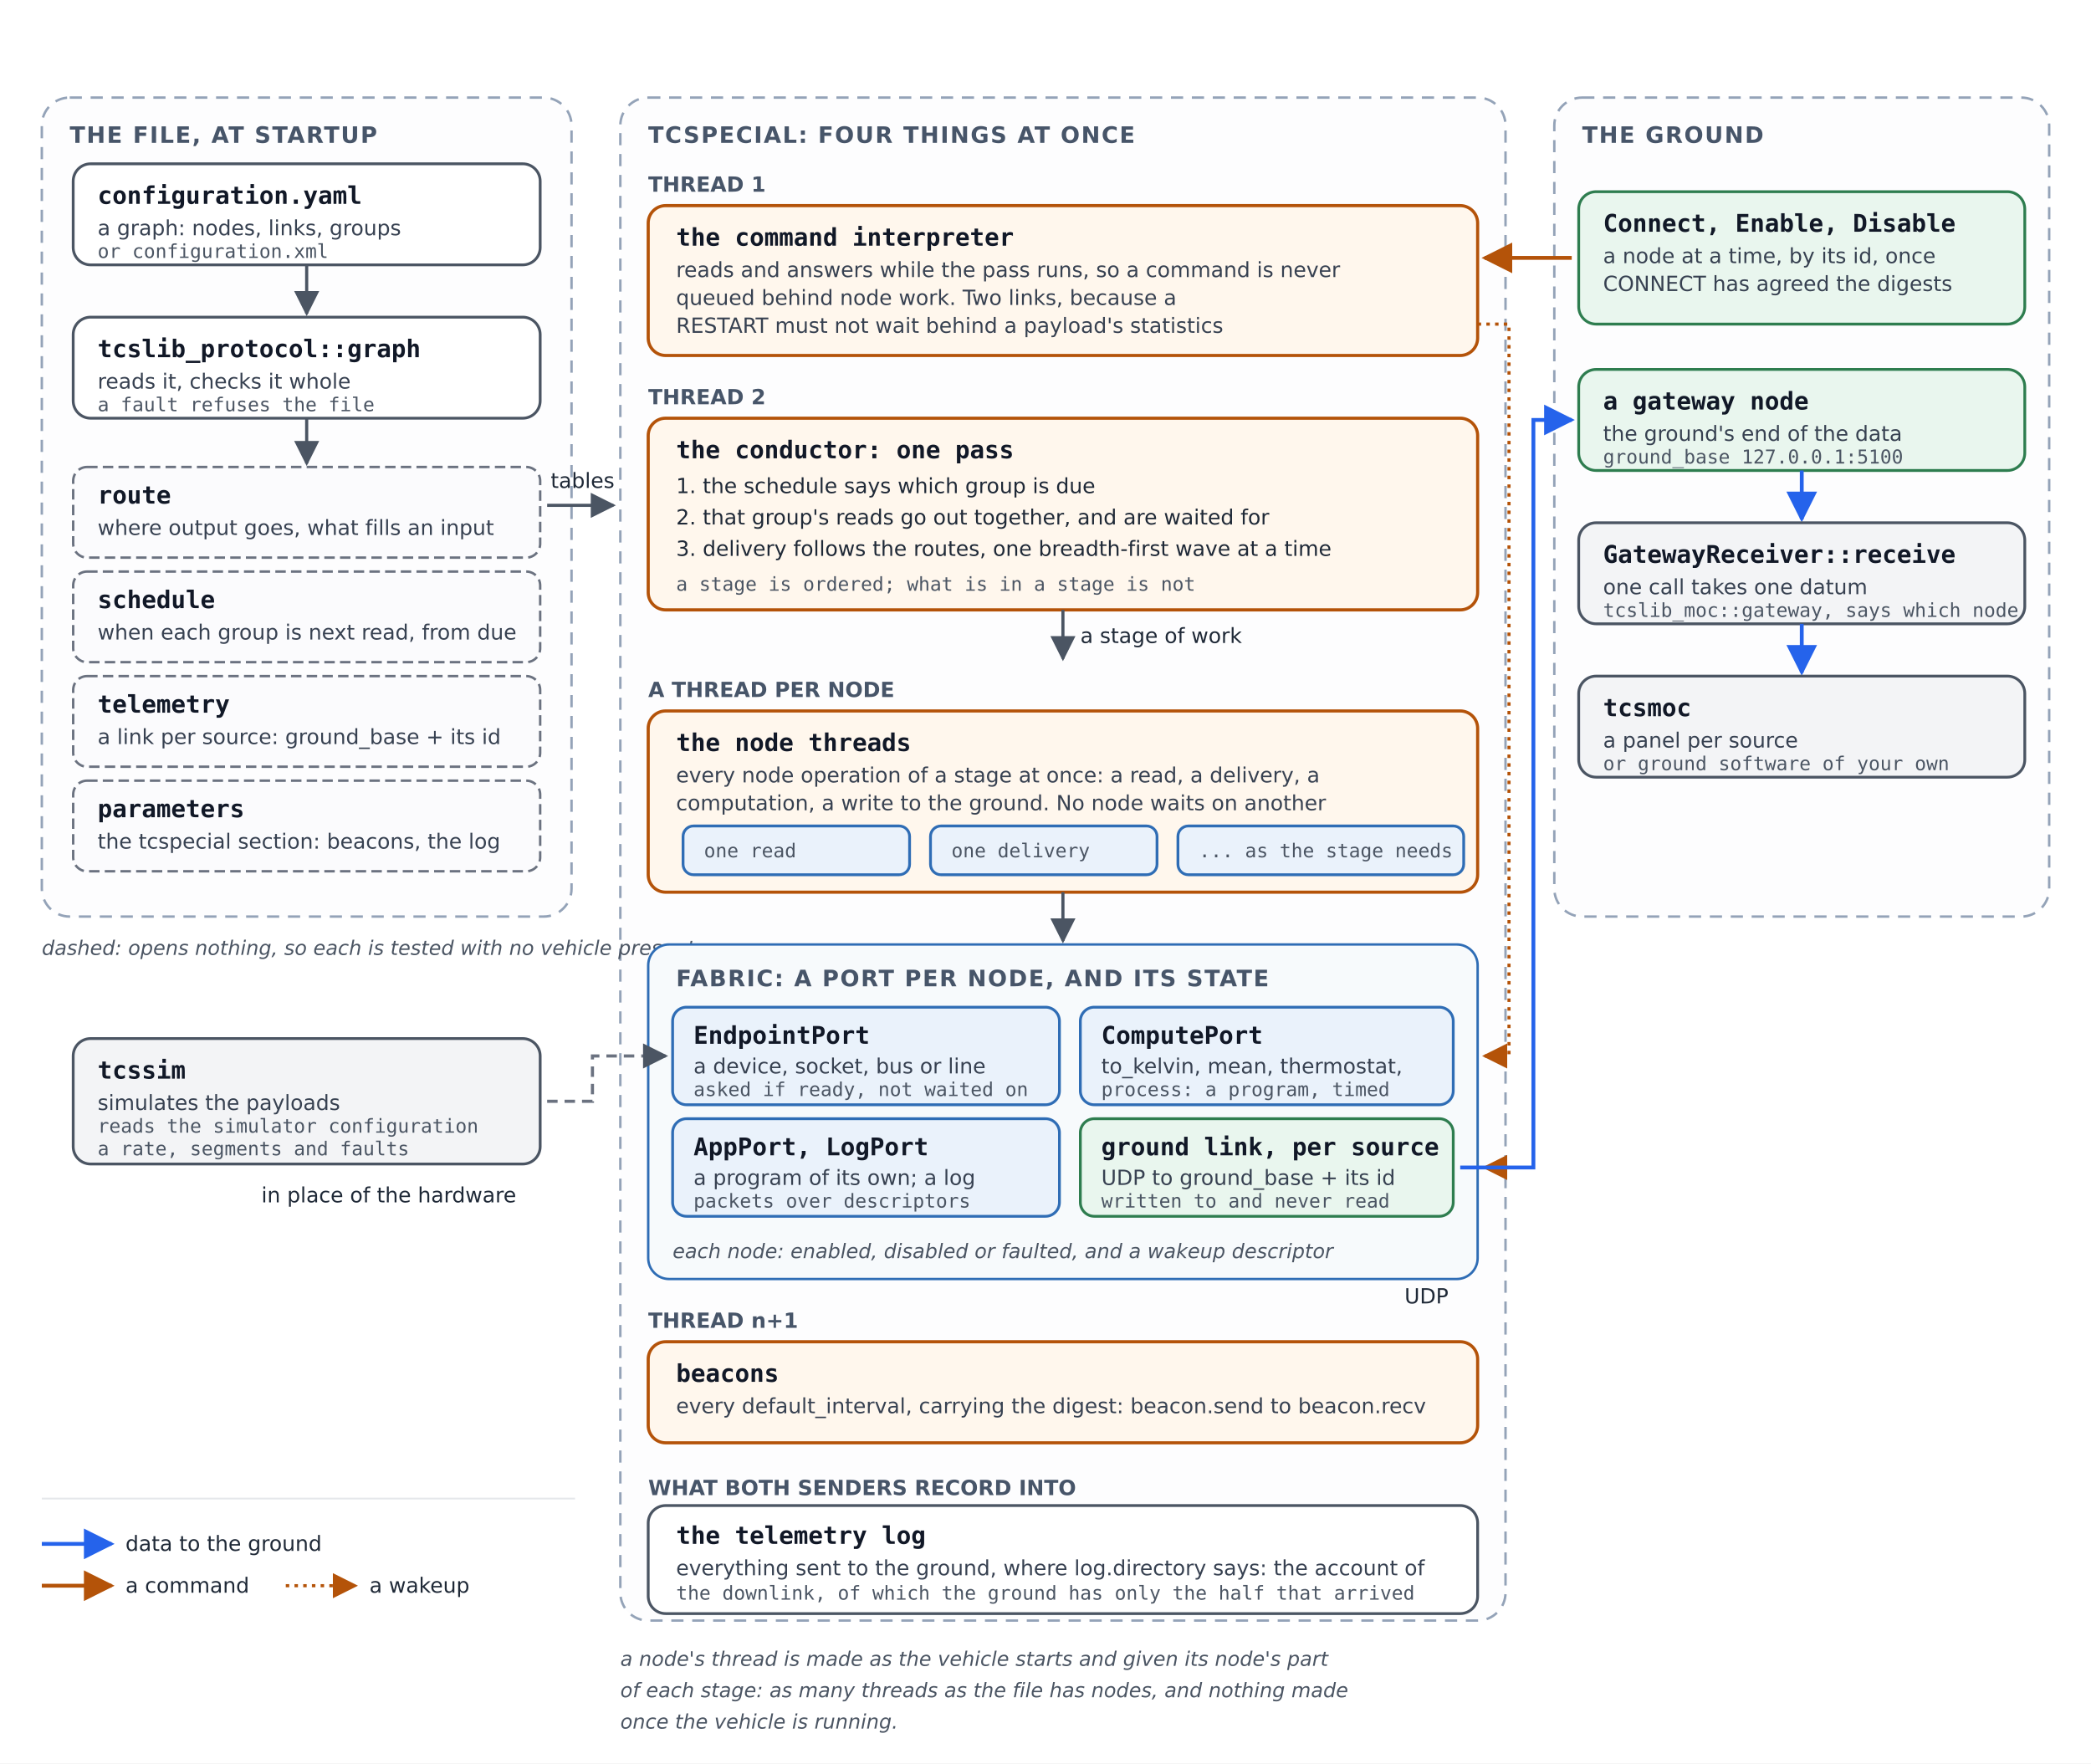
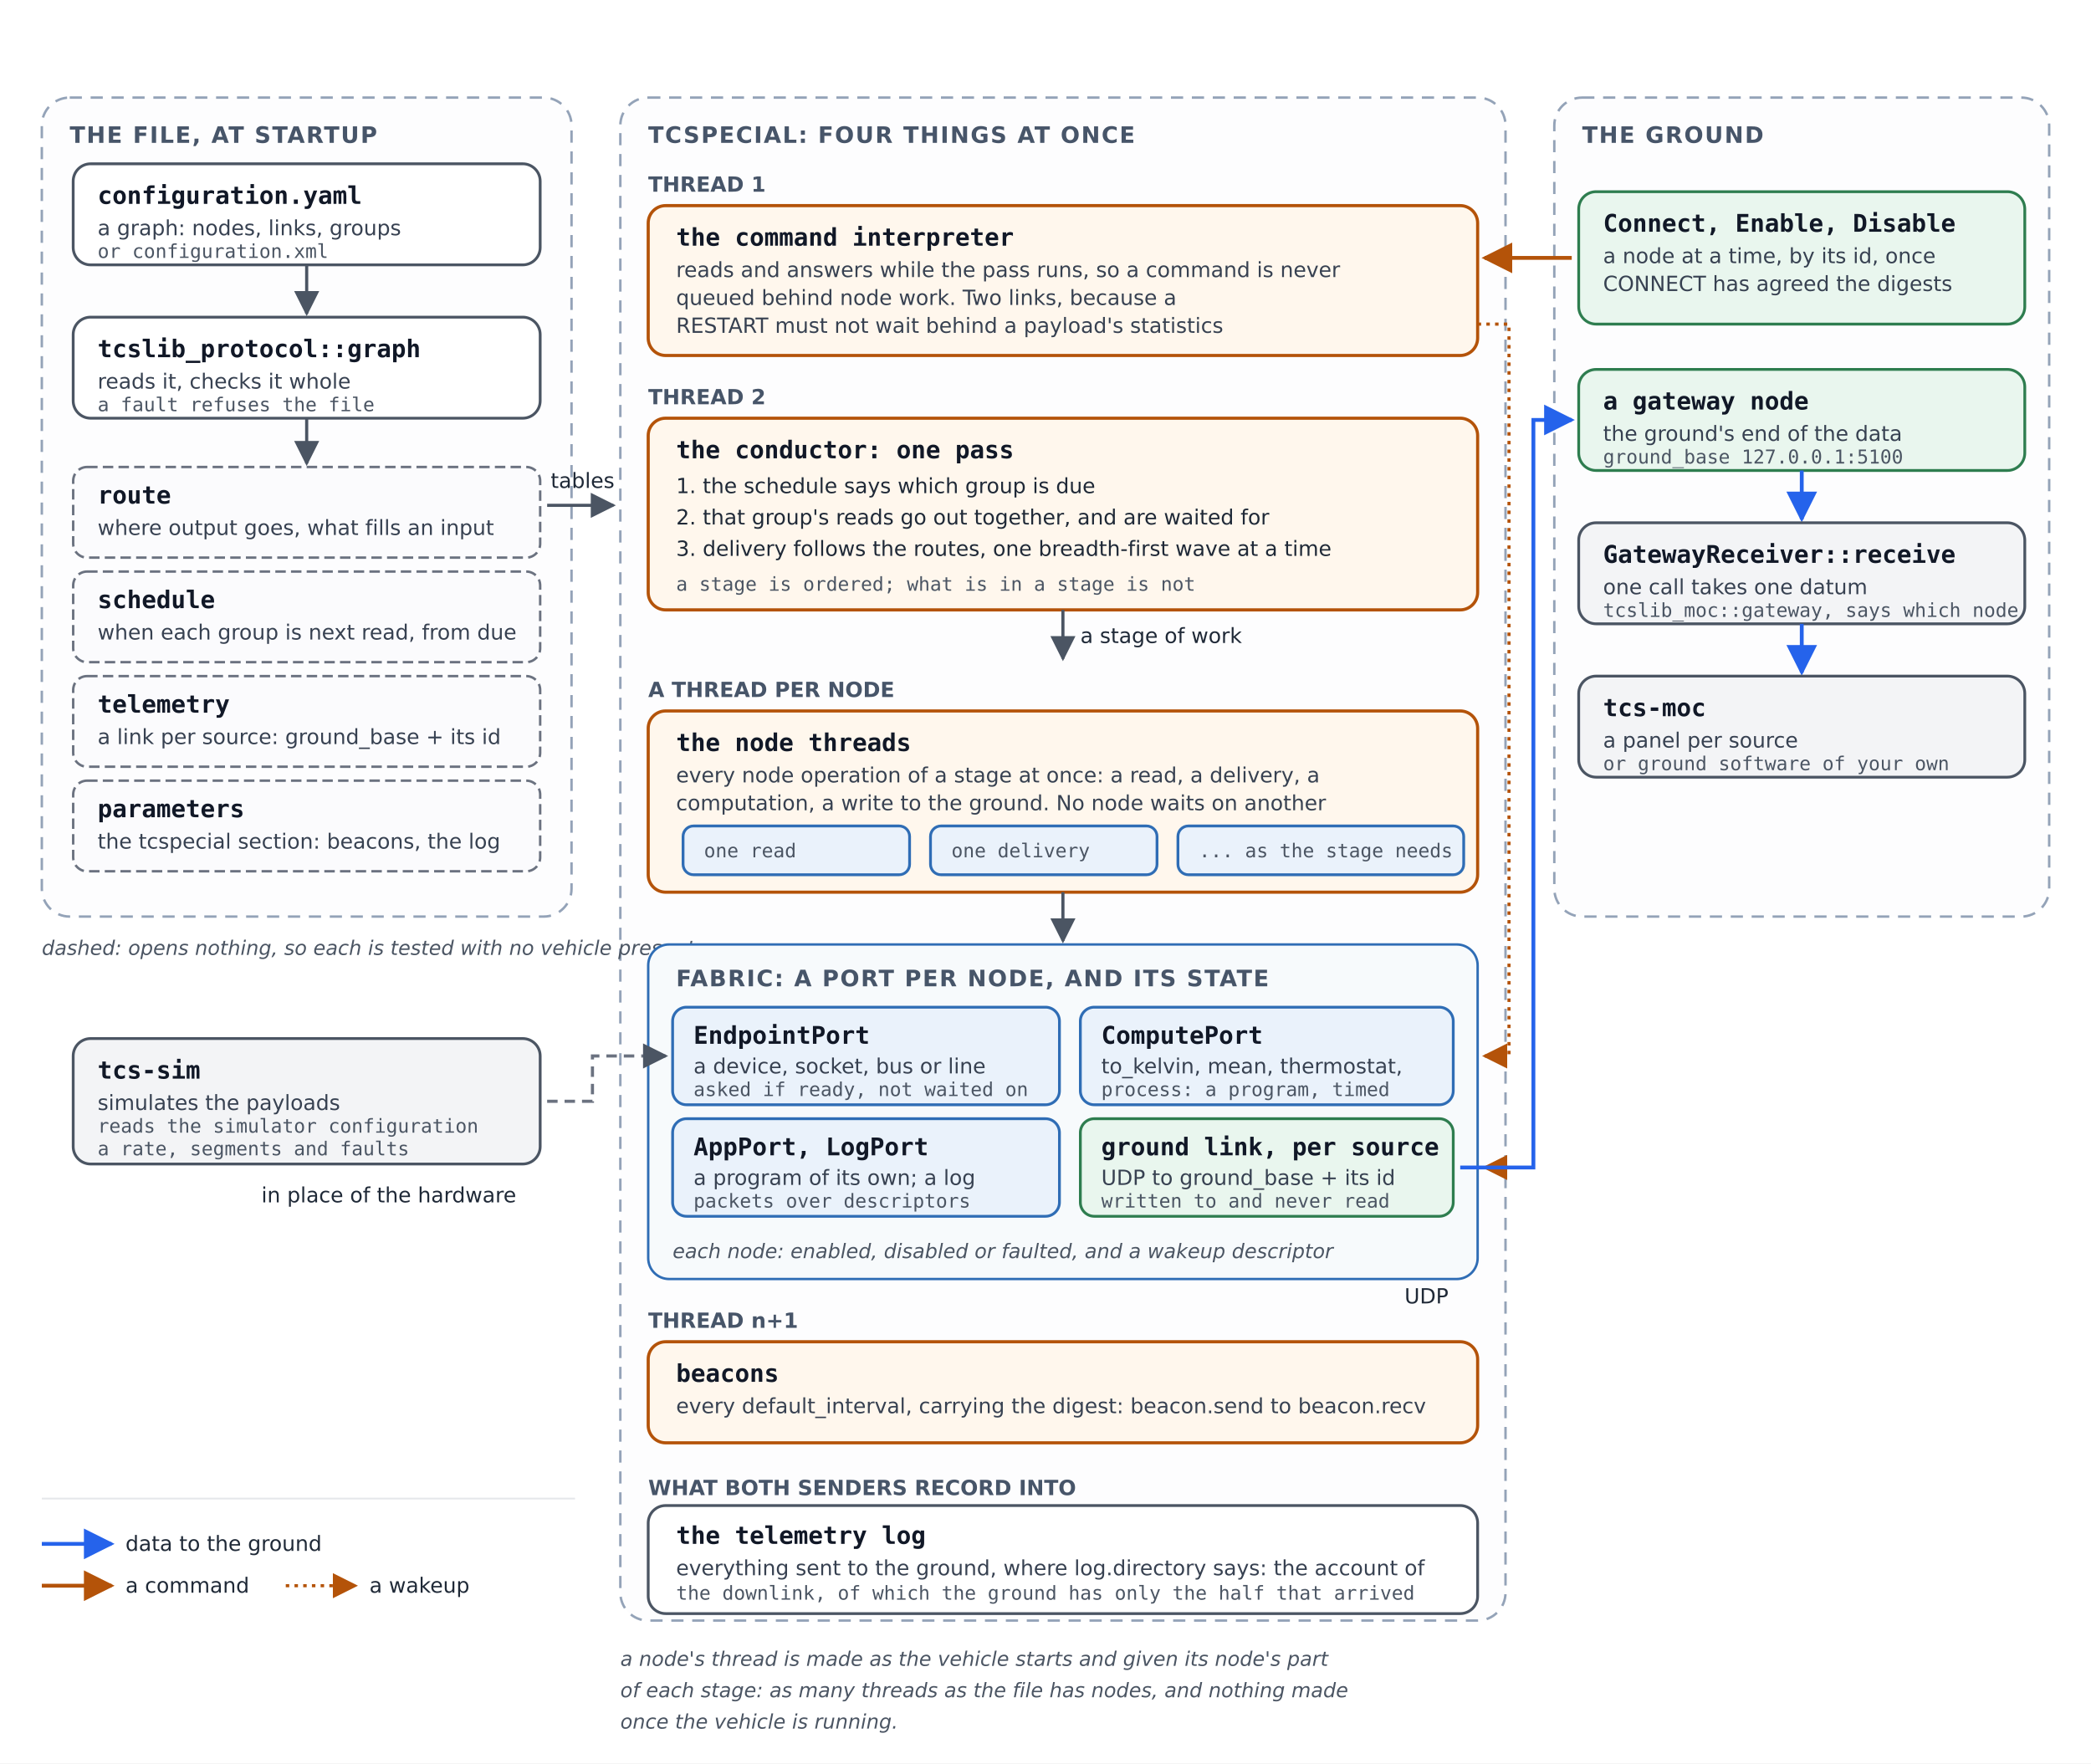
<svg xmlns="http://www.w3.org/2000/svg" width="1200" height="1012" viewBox="0 0 1200 1012" role="img" aria-labelledby="title desc">
  <defs>
    <style>
      text { font-family: "DejaVu Sans", Helvetica, Arial, sans-serif; fill: #111827; }
      .name { font-family: "DejaVu Sans Mono", Menlo, Consolas, monospace; font-size: 14px; font-weight: bold; }
      .kind { font-size: 12px; fill: #374151; }
      .detail { font-family: "DejaVu Sans Mono", Menlo, Consolas, monospace; font-size: 11px; fill: #4b5563; }
      .step { font-size: 12px; fill: #1f2937; }
      .heading { font-size: 13px; font-weight: bold; fill: #475569; letter-spacing: 0.06em; }
      .lane { font-size: 12px; font-weight: bold; fill: #475569; }
      .label { font-size: 12px; fill: #1f2937; }
      .note { font-size: 11.5px; fill: #4b5563; font-style: italic; }
      .file { fill: #ffffff; stroke: #4b5563; stroke-width: 1.6; }
      .piece { fill: #fbfbfd; stroke: #6b7280; stroke-width: 1.4; stroke-dasharray: 6 3; }
      .port { fill: #eaf2fb; stroke: #2f6db5; stroke-width: 1.6; }
      .holder { fill: #f7fafc; stroke: #2f6db5; stroke-width: 1.4; }
      .gateway { fill: #e9f6ee; stroke: #2e7d4f; stroke-width: 1.6; }
      .ground { fill: #f3f4f6; stroke: #4b5563; stroke-width: 1.6; }
      .thread { fill: #fff7ed; stroke: #b45309; stroke-width: 1.8; }
      .band { fill: #fdfdfe; stroke: #94a3b8; stroke-width: 1.4; stroke-dasharray: 7 5; }
      .groundward { fill: none; stroke: #2563eb; stroke-width: 2.2; }
      .becomes { fill: none; stroke: #4b5563; stroke-width: 1.8; }
      .commanding { fill: none; stroke: #b45309; stroke-width: 2.2; }
      .waking { fill: none; stroke: #b45309; stroke-width: 1.8; stroke-dasharray: 2 3; }
      .simulated { fill: none; stroke: #6b7280; stroke-width: 1.8; stroke-dasharray: 6 4; }
    </style>
    <marker id="arrow-blue" viewBox="0 0 10 10" refX="9" refY="5" markerWidth="8" markerHeight="8" orient="auto-start-reverse">
      <path d="M0,0 L10,5 L0,10 z" fill="#2563eb" />
    </marker>
    <marker id="arrow-grey" viewBox="0 0 10 10" refX="9" refY="5" markerWidth="8" markerHeight="8" orient="auto-start-reverse">
      <path d="M0,0 L10,5 L0,10 z" fill="#4b5563" />
    </marker>
    <marker id="arrow-amber" viewBox="0 0 10 10" refX="9" refY="5" markerWidth="8" markerHeight="8" orient="auto-start-reverse">
      <path d="M0,0 L10,5 L0,10 z" fill="#b45309" />
    </marker>
  </defs>
  <rect width="1200" height="1012" fill="#ffffff" />
  <rect class="band" x="24" y="56" width="304" height="470" rx="16" />
  <text class="heading" x="40" y="82">THE FILE, AT STARTUP</text>
  <rect class="band" x="356" y="56" width="508" height="874" rx="16" />
  <text class="heading" x="372" y="82">TCSPECIAL: FOUR THINGS AT ONCE</text>
  <rect class="band" x="892" y="56" width="284" height="470" rx="16" />
  <text class="heading" x="908" y="82">THE GROUND</text>
  <rect class="file" x="42" y="94" width="268" height="58" rx="10" />
  <text class="name" x="56" y="117">configuration.yaml</text>
  <text class="kind" x="56" y="135">a graph: nodes, links, groups</text>
  <text class="detail" x="56" y="148">or configuration.xml</text>
  <path class="becomes" d="M176,152 L176,180" marker-end="url(#arrow-grey)" />
  <rect class="file" x="42" y="182" width="268" height="58" rx="10" />
  <text class="name" x="56" y="205">tcslib_protocol::graph</text>
  <text class="kind" x="56" y="223">reads it, checks it whole</text>
  <text class="detail" x="56" y="236">a fault refuses the file</text>
  <path class="becomes" d="M176,240 L176,266" marker-end="url(#arrow-grey)" />
  <rect class="piece" x="42" y="268" width="268" height="52" rx="8" />
  <text class="name" x="56" y="289">route</text>
  <text class="kind" x="56" y="307">where output goes, what fills an input</text>
  <rect class="piece" x="42" y="328" width="268" height="52" rx="8" />
  <text class="name" x="56" y="349">schedule</text>
  <text class="kind" x="56" y="367">when each group is next read, from due</text>
  <rect class="piece" x="42" y="388" width="268" height="52" rx="8" />
  <text class="name" x="56" y="409">telemetry</text>
  <text class="kind" x="56" y="427">a link per source: ground_base + its id</text>
  <rect class="piece" x="42" y="448" width="268" height="52" rx="8" />
  <text class="name" x="56" y="469">parameters</text>
  <text class="kind" x="56" y="487">the tcspecial section: beacons, the log</text>
  <text class="note" x="24" y="548">dashed: opens nothing, so each is tested with no vehicle present</text>
  <path class="becomes" d="M314,290 L352,290" marker-end="url(#arrow-grey)" />
  <text class="label" x="316" y="280">tables</text>
  <text class="lane" x="372" y="110">THREAD 1</text>
  <rect class="thread" x="372" y="118" width="476" height="86" rx="10" />
  <text class="name" x="388" y="141">the command interpreter</text>
  <text class="kind" x="388" y="159">reads and answers while the pass runs, so a command is never</text>
  <text class="kind" x="388" y="175">queued behind node work. Two links, because a</text>
  <text class="kind" x="388" y="191">RESTART must not wait behind a payload's statistics</text>
  <text class="lane" x="372" y="232">THREAD 2</text>
  <rect class="thread" x="372" y="240" width="476" height="110" rx="10" />
  <text class="name" x="388" y="263">the conductor: one pass</text>
  <text class="step" x="388" y="283">1. the schedule says which group is due</text>
  <text class="step" x="388" y="301">2. that group's reads go out together, and are waited for</text>
  <text class="step" x="388" y="319">3. delivery follows the routes, one breadth-first wave at a time</text>
  <text class="detail" x="388" y="339">a stage is ordered; what is in a stage is not</text>
  <path class="becomes" d="M610,350 L610,378" marker-end="url(#arrow-grey)" />
  <text class="label" x="620" y="369">a stage of work</text>
  <text class="lane" x="372" y="400">A THREAD PER NODE</text>
  <rect class="thread" x="372" y="408" width="476" height="104" rx="10" />
  <text class="name" x="388" y="431">the node threads</text>
  <text class="kind" x="388" y="449">every node operation of a stage at once: a read, a delivery, a</text>
  <text class="kind" x="388" y="465">computation, a write to the ground. No node waits on another</text>
  <rect class="port" x="392" y="474" width="130" height="28" rx="6" />
  <text class="detail" x="404" y="492">one read</text>
  <rect class="port" x="534" y="474" width="130" height="28" rx="6" />
  <text class="detail" x="546" y="492">one delivery</text>
  <rect class="port" x="676" y="474" width="164" height="28" rx="6" />
  <text class="detail" x="688" y="492">... as the stage needs</text>
  <path class="becomes" d="M610,512 L610,540" marker-end="url(#arrow-grey)" />
  <rect class="holder" x="372" y="542" width="476" height="192" rx="12" />
  <text class="heading" x="388" y="566">FABRIC: A PORT PER NODE, AND ITS STATE</text>
  <rect class="port" x="386" y="578" width="222" height="56" rx="8" />
  <text class="name" x="398" y="599">EndpointPort</text>
  <text class="kind" x="398" y="616">a device, socket, bus or line</text>
  <text class="detail" x="398" y="629">asked if ready, not waited on</text>
  <rect class="port" x="620" y="578" width="214" height="56" rx="8" />
  <text class="name" x="632" y="599">ComputePort</text>
  <text class="kind" x="632" y="616">to_kelvin, mean, thermostat,</text>
  <text class="detail" x="632" y="629">process: a program, timed</text>
  <rect class="port" x="386" y="642" width="222" height="56" rx="8" />
  <text class="name" x="398" y="663">AppPort, LogPort</text>
  <text class="kind" x="398" y="680">a program of its own; a log</text>
  <text class="detail" x="398" y="693">packets over descriptors</text>
  <rect class="gateway" x="620" y="642" width="214" height="56" rx="8" />
  <text class="name" x="632" y="663">ground link, per source</text>
  <text class="kind" x="632" y="680">UDP to ground_base + its id</text>
  <text class="detail" x="632" y="693">written to and never read</text>
  <text class="note" x="386" y="722">each node: enabled, disabled or faulted, and a wakeup descriptor</text>
  <path class="waking" d="M848,186 L866,186 L866,606 L852,606" marker-end="url(#arrow-amber)" />
  <path class="waking" d="M866,670 L852,670" marker-end="url(#arrow-amber)" />
  <text class="lane" x="372" y="762">THREAD n+1</text>
  <rect class="thread" x="372" y="770" width="476" height="58" rx="10" />
  <text class="name" x="388" y="793">beacons</text>
  <text class="kind" x="388" y="811">every default_interval, carrying the digest: beacon.send to beacon.recv</text>
  <text class="lane" x="372" y="858">WHAT BOTH SENDERS RECORD INTO</text>
  <rect class="file" x="372" y="864" width="476" height="62" rx="10" />
  <text class="name" x="388" y="886">the telemetry log</text>
  <text class="kind" x="388" y="904">everything sent to the ground, where log.directory says: the account of</text>
  <text class="detail" x="388" y="918">the downlink, of which the ground has only the half that arrived</text>
  <text class="note" x="356" y="956">a node's thread is made as the vehicle starts and given its node's part</text>
  <text class="note" x="356" y="974">of each stage: as many threads as the file has nodes, and nothing made</text>
  <text class="note" x="356" y="992">once the vehicle is running.</text>
  <rect class="gateway" x="906" y="110" width="256" height="76" rx="10" />
  <text class="name" x="920" y="133">Connect, Enable, Disable</text>
  <text class="kind" x="920" y="151">a node at a time, by its id, once</text>
  <text class="kind" x="920" y="167">CONNECT has agreed the digests</text>
  <rect class="gateway" x="906" y="212" width="256" height="58" rx="10" />
  <text class="name" x="920" y="235">a gateway node</text>
  <text class="kind" x="920" y="253">the ground's end of the data</text>
  <text class="detail" x="920" y="266">ground_base 127.0.0.1:5100</text>
  <path class="groundward" d="M1034,270 L1034,298" marker-end="url(#arrow-blue)" />
  <rect class="ground" x="906" y="300" width="256" height="58" rx="10" />
  <text class="name" x="920" y="323">GatewayReceiver::receive</text>
  <text class="kind" x="920" y="341">one call takes one datum</text>
  <text class="detail" x="920" y="354">tcslib_moc::gateway, says which node</text>
  <path class="groundward" d="M1034,358 L1034,386" marker-end="url(#arrow-blue)" />
  <rect class="ground" x="906" y="388" width="256" height="58" rx="10" />
-   <text class="name" x="920" y="411">tcsmoc</text>
+   <text class="name" x="920" y="411">tcs-moc</text>
  <text class="kind" x="920" y="429">a panel per source</text>
  <text class="detail" x="920" y="442">or ground software of your own</text>
  <path class="groundward" d="M838,670 L880,670 L880,241 L902,241" marker-end="url(#arrow-blue)" />
  <text class="label" x="806" y="748">UDP</text>
  <path class="commanding" d="M902,148 L852,148" marker-end="url(#arrow-amber)" />
  <rect class="ground" x="42" y="596" width="268" height="72" rx="10" />
-   <text class="name" x="56" y="619">tcssim</text>
+   <text class="name" x="56" y="619">tcs-sim</text>
  <text class="kind" x="56" y="637">simulates the payloads</text>
  <text class="detail" x="56" y="650">reads the simulator configuration</text>
  <text class="detail" x="56" y="663">a rate, segments and faults</text>
  <path class="simulated" d="M314,632 L340,632 L340,606 L382,606" marker-end="url(#arrow-grey)" />
  <text class="label" x="150" y="690">in place of the hardware</text>
  <line x1="24" y1="860" x2="330" y2="860" stroke="#e5e7eb" stroke-width="1" />
  <path class="groundward" d="M24,886 L64,886" marker-end="url(#arrow-blue)" />
  <text class="label" x="72" y="890">data to the ground</text>
  <path class="commanding" d="M24,910 L64,910" marker-end="url(#arrow-amber)" />
  <text class="label" x="72" y="914">a command</text>
  <path class="waking" d="M164,910 L204,910" marker-end="url(#arrow-amber)" />
  <text class="label" x="212" y="914">a wakeup</text>
</svg>
